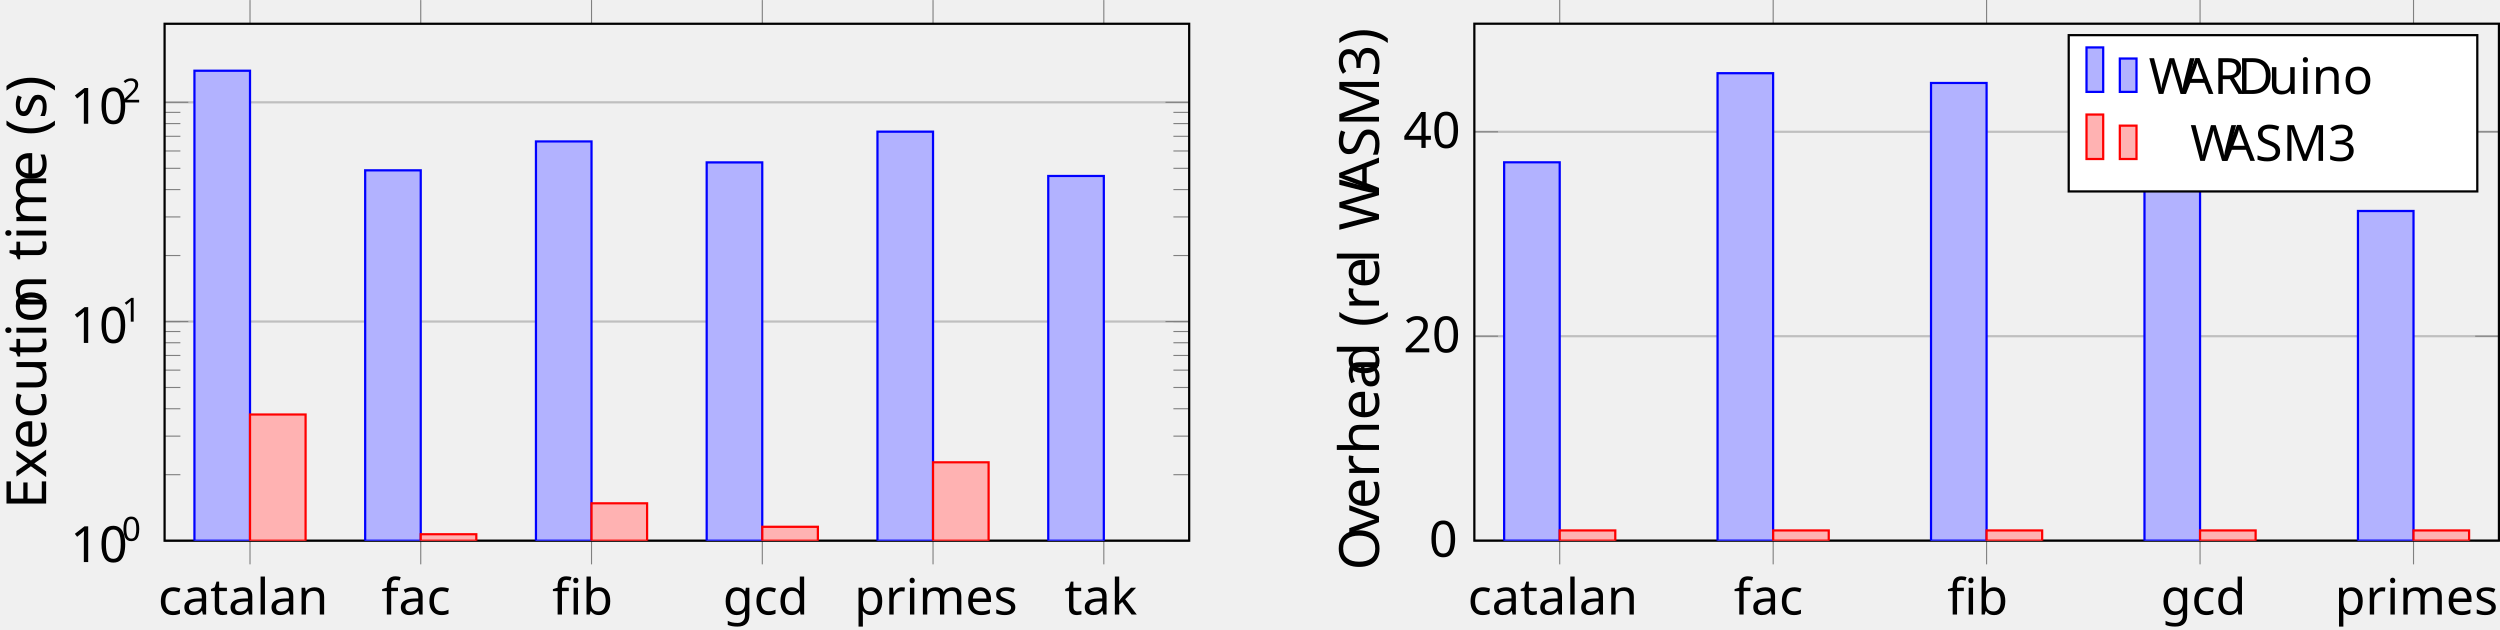
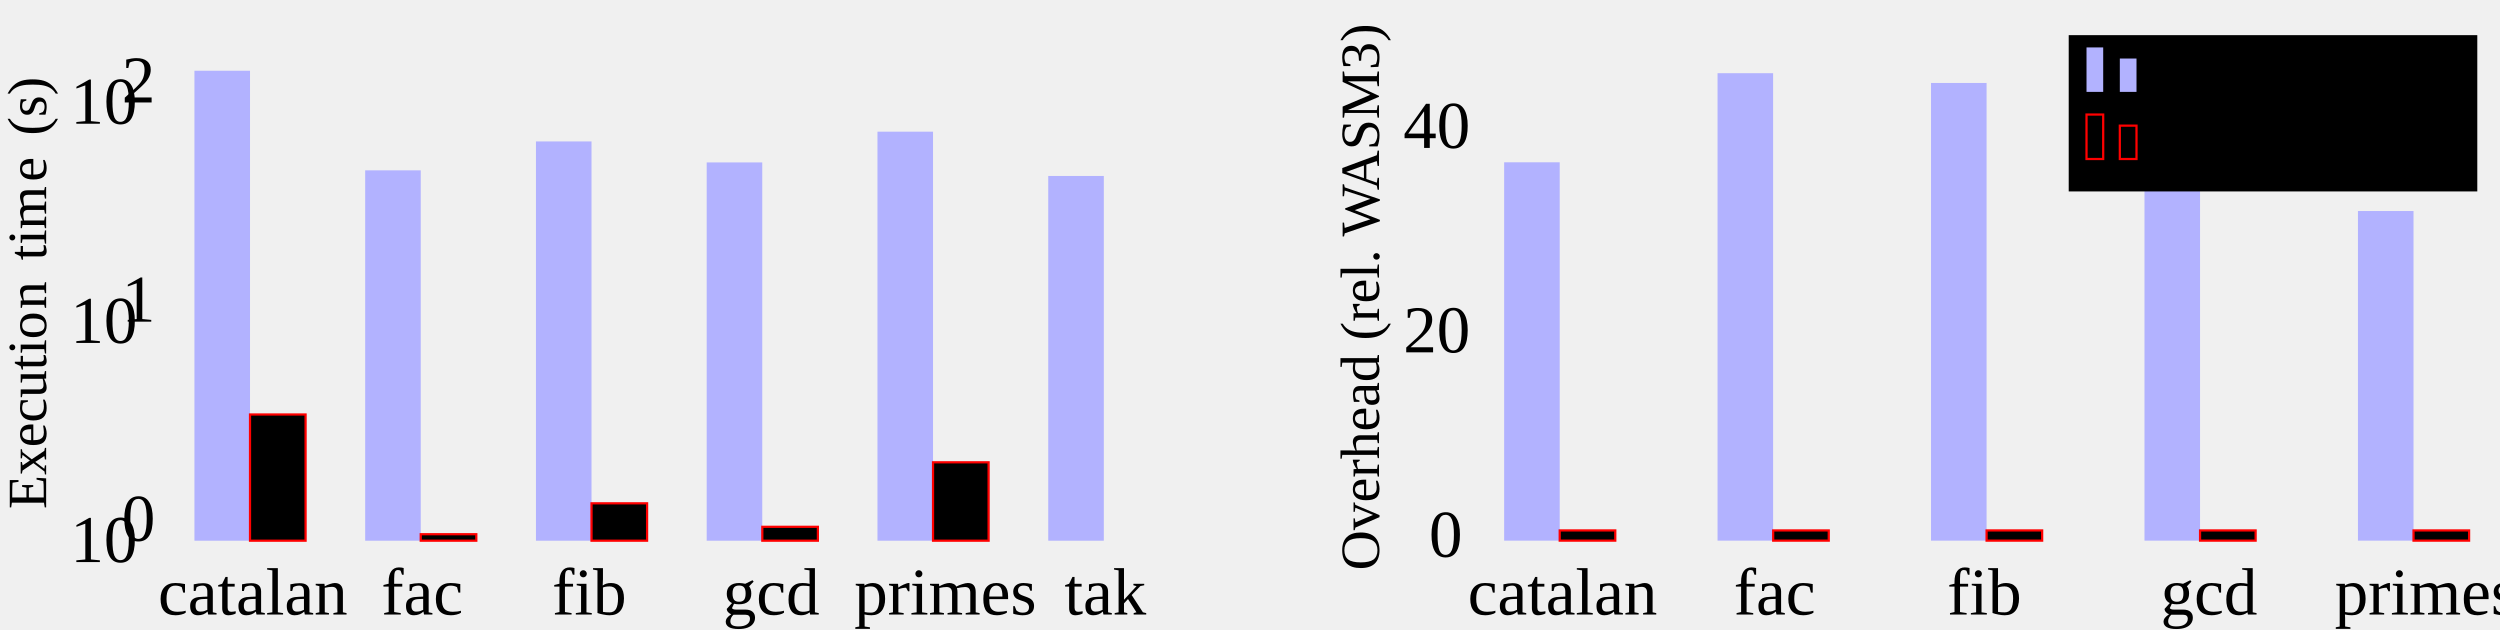
<svg xmlns="http://www.w3.org/2000/svg" id="b" viewBox="0 0 448.08 112.8">
  <defs>
-     <style>.f{fill:#b2b2ff;}.g{stroke:red;}.g,.h,.i,.j,.k,.l{fill:none;}.g,.i,.j,.k,.l{stroke-miterlimit:10;}.g,.i,.k,.l{stroke-width:.4px;}.m{letter-spacing:-.13em;}.n{letter-spacing:0em;}.o{font-size:9.96px;}.o,.p,.q{font-family: "STIX Two Text";}.p{font-size:5.98px;}.r{fill:#fff;}.i{stroke:blue;}.j{stroke:gray;stroke-width:.2px;}.q{font-size:8.97px;}.s{letter-spacing:-.13em;}.t{fill:#ffb2b2;}.u{letter-spacing:0em;}.v{clip-path:url(#d);}.w{clip-path:url(#e);}.x{letter-spacing:.33em;}.y{letter-spacing:.33em;}.k{stroke:#000;}.l{stroke:#bfbfbf;}.z{letter-spacing:-.11em;}.aa{letter-spacing:.33em;}.ab{letter-spacing:-.03em;}</style>
+     <style>
+             .f{fill:#b2b2ff;}.g{stroke:red;}.g,.h,.i,.j,.k,.l{fill:none;}.g,.i,.j,.k,.l{stroke-miterlimit:10;}.g,.i,.k,.l{stroke-width:.4px;}.m{letter-spacing:-.13em;}.n{letter-spacing:0em;}.o{font-size:9.96px;}.o,.p,.q{font-family:
+             "STIX Two
+             Text";}.p{font-size:5.98px;}.r{fill:#fff;}.i{stroke:blue;}.j{stroke:gray;stroke-width:.2px;}.q{font-size:8.97px;}.s{letter-spacing:-.13em;}.t{fill:#ffb2b2;}.u{letter-spacing:0em;}.v{clip-path:url(#d);}.w{clip-path:url(#e);}.x{letter-spacing:.33em;}.y{letter-spacing:.33em;}.k{stroke:#000;}.l{stroke:#bfbfbf;}.z{letter-spacing:-.11em;}.aa{letter-spacing:.33em;}.ab{letter-spacing:-.03em;}
+         </style>
    <clipPath id="d">
      <rect class="h" x="29.5" y="4.26" width="183.64" height="92.65" />
    </clipPath>
    <clipPath id="e">
      <rect class="h" x="264.25" y="4.25" width="183.64" height="92.65" />
    </clipPath>
  </defs>
  <g id="c">
    <path class="l" d="M29.5,18.34h183.64M29.5,57.63h183.64M29.5,96.91h183.64" />
    <path class="j" d="M197.84.01v4.24M167.23.01v4.24M136.63.01v4.24M106.02.01v4.24M75.41.01v4.24M44.81.01v4.24M197.84,101.15v-4.24M167.23,101.15v-4.24M136.63,101.15v-4.24M106.02,101.15v-4.24M75.41,101.15v-4.24M44.81,101.15v-4.24" />
    <path class="j" d="M213.14,20.14h-2.83M213.14,22.15h-2.83M213.14,24.43h-2.83M213.14,27.06h-2.83M213.14,30.17h-2.83M213.14,33.98h-2.83M213.14,38.88h-2.83M213.14,45.8h-2.83M213.14,57.63h-2.83M213.14,59.42h-2.83M213.14,61.43h-2.83M213.14,63.71h-2.83M213.14,66.34h-2.83M213.14,69.45h-2.83M213.14,73.26h-2.83M213.14,78.17h-2.83M213.14,85.08h-2.83M213.14,96.91h-2.83M29.5,20.14h2.83M29.5,22.15h2.83M29.5,24.43h2.83M29.5,27.06h2.83M29.5,30.17h2.83M29.5,33.98h2.83M29.5,38.88h2.83M29.5,45.8h2.83M29.5,57.63h2.83M29.5,59.42h2.83M29.5,61.43h2.83M29.5,63.71h2.83M29.5,66.34h2.83M29.5,69.45h2.83M29.5,73.26h2.83M29.5,78.17h2.83M29.5,85.08h2.83M29.5,96.91h2.83" />
    <path class="j" d="M213.14,18.34h-4.25M213.14,57.63h-4.25M213.14,96.91h-4.25M29.5,18.34h4.25M29.5,57.63h4.25M29.5,96.91h4.25" />
    <rect class="k" x="29.5" y="4.26" width="183.64" height="92.65" />
    <text class="q" transform="translate(28.33 110.15)">
      <tspan x="0" y="0">catalan</tspan>
    </text>
    <text class="q" transform="translate(68.35 110.15)">
      <tspan x="0" y="0">fac</tspan>
    </text>
    <text class="q" transform="translate(98.96 110.15)">
      <tspan x="0" y="0">fib</tspan>
    </text>
    <text class="q" transform="translate(129.56 110.15)">
      <tspan x="0" y="0">gcd</tspan>
    </text>
    <text class="q" transform="translate(153.11 110.15)">
      <tspan x="0" y="0">primes</tspan>
    </text>
    <text class="q" transform="translate(190.78 110.15)">
      <tspan x="0" y="0">tak</tspan>
    </text>
    <text class="q" transform="translate(12.62 100.74)">
      <tspan x="0" y="0">10</tspan>
    </text>
    <text class="p" transform="translate(21.83 96.93)">
      <tspan x="0" y="0">0</tspan>
    </text>
    <text class="q" transform="translate(12.62 61.46)">
      <tspan x="0" y="0">10</tspan>
    </text>
    <text class="p" transform="translate(21.83 57.65)">
      <tspan x="0" y="0">1</tspan>
    </text>
    <text class="q" transform="translate(12.62 22.18)">
      <tspan x="0" y="0">10</tspan>
    </text>
    <text class="p" transform="translate(21.83 18.37)">
      <tspan x="0" y="0">2</tspan>
    </text>
    <g class="v">
      <path class="f" d="M187.88,96.91h9.96V31.54h-9.96v65.37ZM157.27,96.91h9.96V23.6h-9.96v73.31ZM126.66,96.91h9.96V29.11h-9.96v67.8ZM96.06,96.91h9.96V25.35h-9.96v71.56ZM65.45,96.91h9.96V30.53h-9.96v66.38ZM34.85,96.91h9.96V12.68h-9.96v84.23Z" />
      <path class="i" d="M187.88,96.91h9.96V31.54h-9.96v65.37ZM157.27,96.91h9.96V23.6h-9.96v73.31ZM126.66,96.91h9.96V29.11h-9.96v67.8ZM96.06,96.91h9.96V25.35h-9.96v71.56ZM65.45,96.91h9.96V30.53h-9.96v66.38ZM34.85,96.91h9.96V12.68h-9.96v84.23Z" />
      <path class="t" d="M167.23,96.91h9.96v-14.05h-9.96v14.05ZM136.63,96.91h9.96v-2.49h-9.96v2.49ZM106.02,96.91h9.96v-6.7h-9.96v6.7ZM75.41,96.91h9.96v-1.16h-9.96v1.16ZM44.81,96.91h9.96v-22.62h-9.96v22.62Z" />
      <path class="g" d="M167.23,96.91h9.96v-14.05h-9.96v14.05ZM136.63,96.91h9.96v-2.49h-9.96v2.49ZM106.02,96.91h9.96v-6.7h-9.96v6.7ZM75.41,96.91h9.96v-1.16h-9.96v1.16ZM44.81,96.91h9.96v-22.62h-9.96v22.62Z" />
    </g>
    <text class="o" transform="translate(8.27 91.22) rotate(-90)">
      <tspan x="0" y="0">Executio</tspan>
      <tspan class="x" x="35.81" y="0">n</tspan>
      <tspan x="44.58" y="0">tim</tspan>
      <tspan class="y" x="58.66" y="0">e</tspan>
      <tspan x="66.93" y="0">(s)</tspan>
    </text>
    <path class="l" d="M264.25,23.62h183.64M264.25,60.26h183.64M264.25,96.9h183.64" />
    <path class="j" d="M432.58,0v4.25M394.32,0v4.25M356.06,0v4.25M317.81,0v4.25M279.55,0v4.25M432.58,101.15v-4.25M394.32,101.15v-4.25M356.06,101.15v-4.25M317.81,101.15v-4.25M279.55,101.15v-4.25" />
    <path class="j" d="M447.88,23.62h-4.25M447.88,60.26h-4.25M447.88,96.9h-4.25M264.25,23.62h4.25M264.25,60.26h4.25M264.25,96.9h4.25" />
    <rect class="k" x="264.25" y="4.25" width="183.64" height="92.65" />
    <text class="q" transform="translate(263.07 110.15)">
      <tspan x="0" y="0">catalan</tspan>
    </text>
    <text class="q" transform="translate(310.75 110.15)">
      <tspan x="0" y="0">fac</tspan>
    </text>
    <text class="q" transform="translate(349 110.15)">
      <tspan x="0" y="0">fib</tspan>
    </text>
    <text class="q" transform="translate(387.26 110.15)">
      <tspan x="0" y="0">gcd</tspan>
    </text>
    <text class="q" transform="translate(418.46 110.15)">
      <tspan x="0" y="0">primes</tspan>
    </text>
    <text class="q" transform="translate(256.12 99.79)">
      <tspan x="0" y="0">0</tspan>
    </text>
    <text class="q" transform="translate(251.51 63.15)">
      <tspan x="0" y="0">20</tspan>
    </text>
    <text class="q" transform="translate(251.51 26.51)">
      <tspan x="0" y="0">40</tspan>
    </text>
    <g class="w">
      <path class="f" d="M422.62,96.9h9.96v-59.08h-9.96v59.08ZM384.36,96.9h9.96V12.68h-9.96v84.23ZM346.1,96.9h9.96V14.87h-9.96v82.03ZM307.84,96.9h9.96V13.12h-9.96v83.79ZM269.59,96.9h9.96V29.09h-9.96v67.81Z" />
      <path class="i" d="M422.62,96.9h9.96v-59.08h-9.96v59.08ZM384.36,96.9h9.96V12.68h-9.96v84.23ZM346.1,96.9h9.96V14.87h-9.96v82.03ZM307.84,96.9h9.96V13.12h-9.96v83.79ZM269.59,96.9h9.96V29.09h-9.96v67.81Z" />
      <path class="t" d="M432.58,96.9h9.96v-1.83h-9.96v1.83ZM394.32,96.9h9.96v-1.83h-9.96v1.83ZM356.06,96.9h9.96v-1.83h-9.96v1.83ZM317.81,96.9h9.96v-1.83h-9.96v1.83ZM279.55,96.9h9.96v-1.83h-9.96v1.83Z" />
      <path class="g" d="M432.58,96.9h9.96v-1.83h-9.96v1.83ZM394.32,96.9h9.96v-1.83h-9.96v1.83ZM356.06,96.9h9.96v-1.83h-9.96v1.83ZM317.81,96.9h9.96v-1.83h-9.96v1.83ZM279.55,96.9h9.96v-1.83h-9.96v1.83Z" />
    </g>
    <text class="o" transform="translate(247.16 102.22) rotate(-90)">
-       <tspan x="0" y="0">O</tspan>
-       <tspan class="ab" x="6.62" y="0">v</tspan>
-       <tspan x="11" y="0">erhea</tspan>
-       <tspan class="x" x="34.78" y="0">d</tspan>
-       <tspan x="43.62" y="0">(re</tspan>
-       <tspan class="aa" x="55.04" y="0">l</tspan>
-       <tspan class="z" x="60.91" y="0">W</tspan>
-       <tspan x="67.64" y="0">ASM3)</tspan>
+       <tspan x="0" y="0">Overhead (rel. WASM3)</tspan>
    </text>
    <rect class="r" x="370.78" y="6.3" width="73.23" height="28.01" />
    <rect class="k" x="370.78" y="6.3" width="73.23" height="28.01" />
    <path class="f" d="M379.94,16.47h2.99v-5.98h-2.99v5.98ZM373.97,16.47h2.99v-7.97h-2.99v7.97Z" />
    <path class="i" d="M379.94,16.47h2.99v-5.98h-2.99v5.98ZM373.97,16.47h2.99v-7.97h-2.99v7.97Z" />
    <text class="q" transform="translate(385.12 16.84)">
-       <tspan class="m" x="0" y="0">W</tspan>
-       <tspan x="5.87" y="0">AR</tspan>
-       <tspan class="u" x="15.85" y="0">D</tspan>
-       <tspan class="n" x="21.38" y="0">uino</tspan>
+       <tspan x="0" y="0">WARDuino</tspan>
    </text>
    <path class="t" d="M379.94,28.5h2.99v-5.98h-2.99v5.98ZM373.97,28.5h2.99v-7.97h-2.99v7.97Z" />
    <path class="g" d="M379.94,28.5h2.99v-5.98h-2.99v5.98ZM373.97,28.5h2.99v-7.97h-2.99v7.97Z" />
-     <text class="q" transform="translate(392.56 28.83)">
-       <tspan class="s" x="0" y="0">W</tspan>
-       <tspan x="5.88" y="0">ASM3</tspan>
+     <text class="q" transform="translate(385.12 28.83)">
+       <tspan x="0" y="0">WASM3</tspan>
    </text>
  </g>
</svg>
